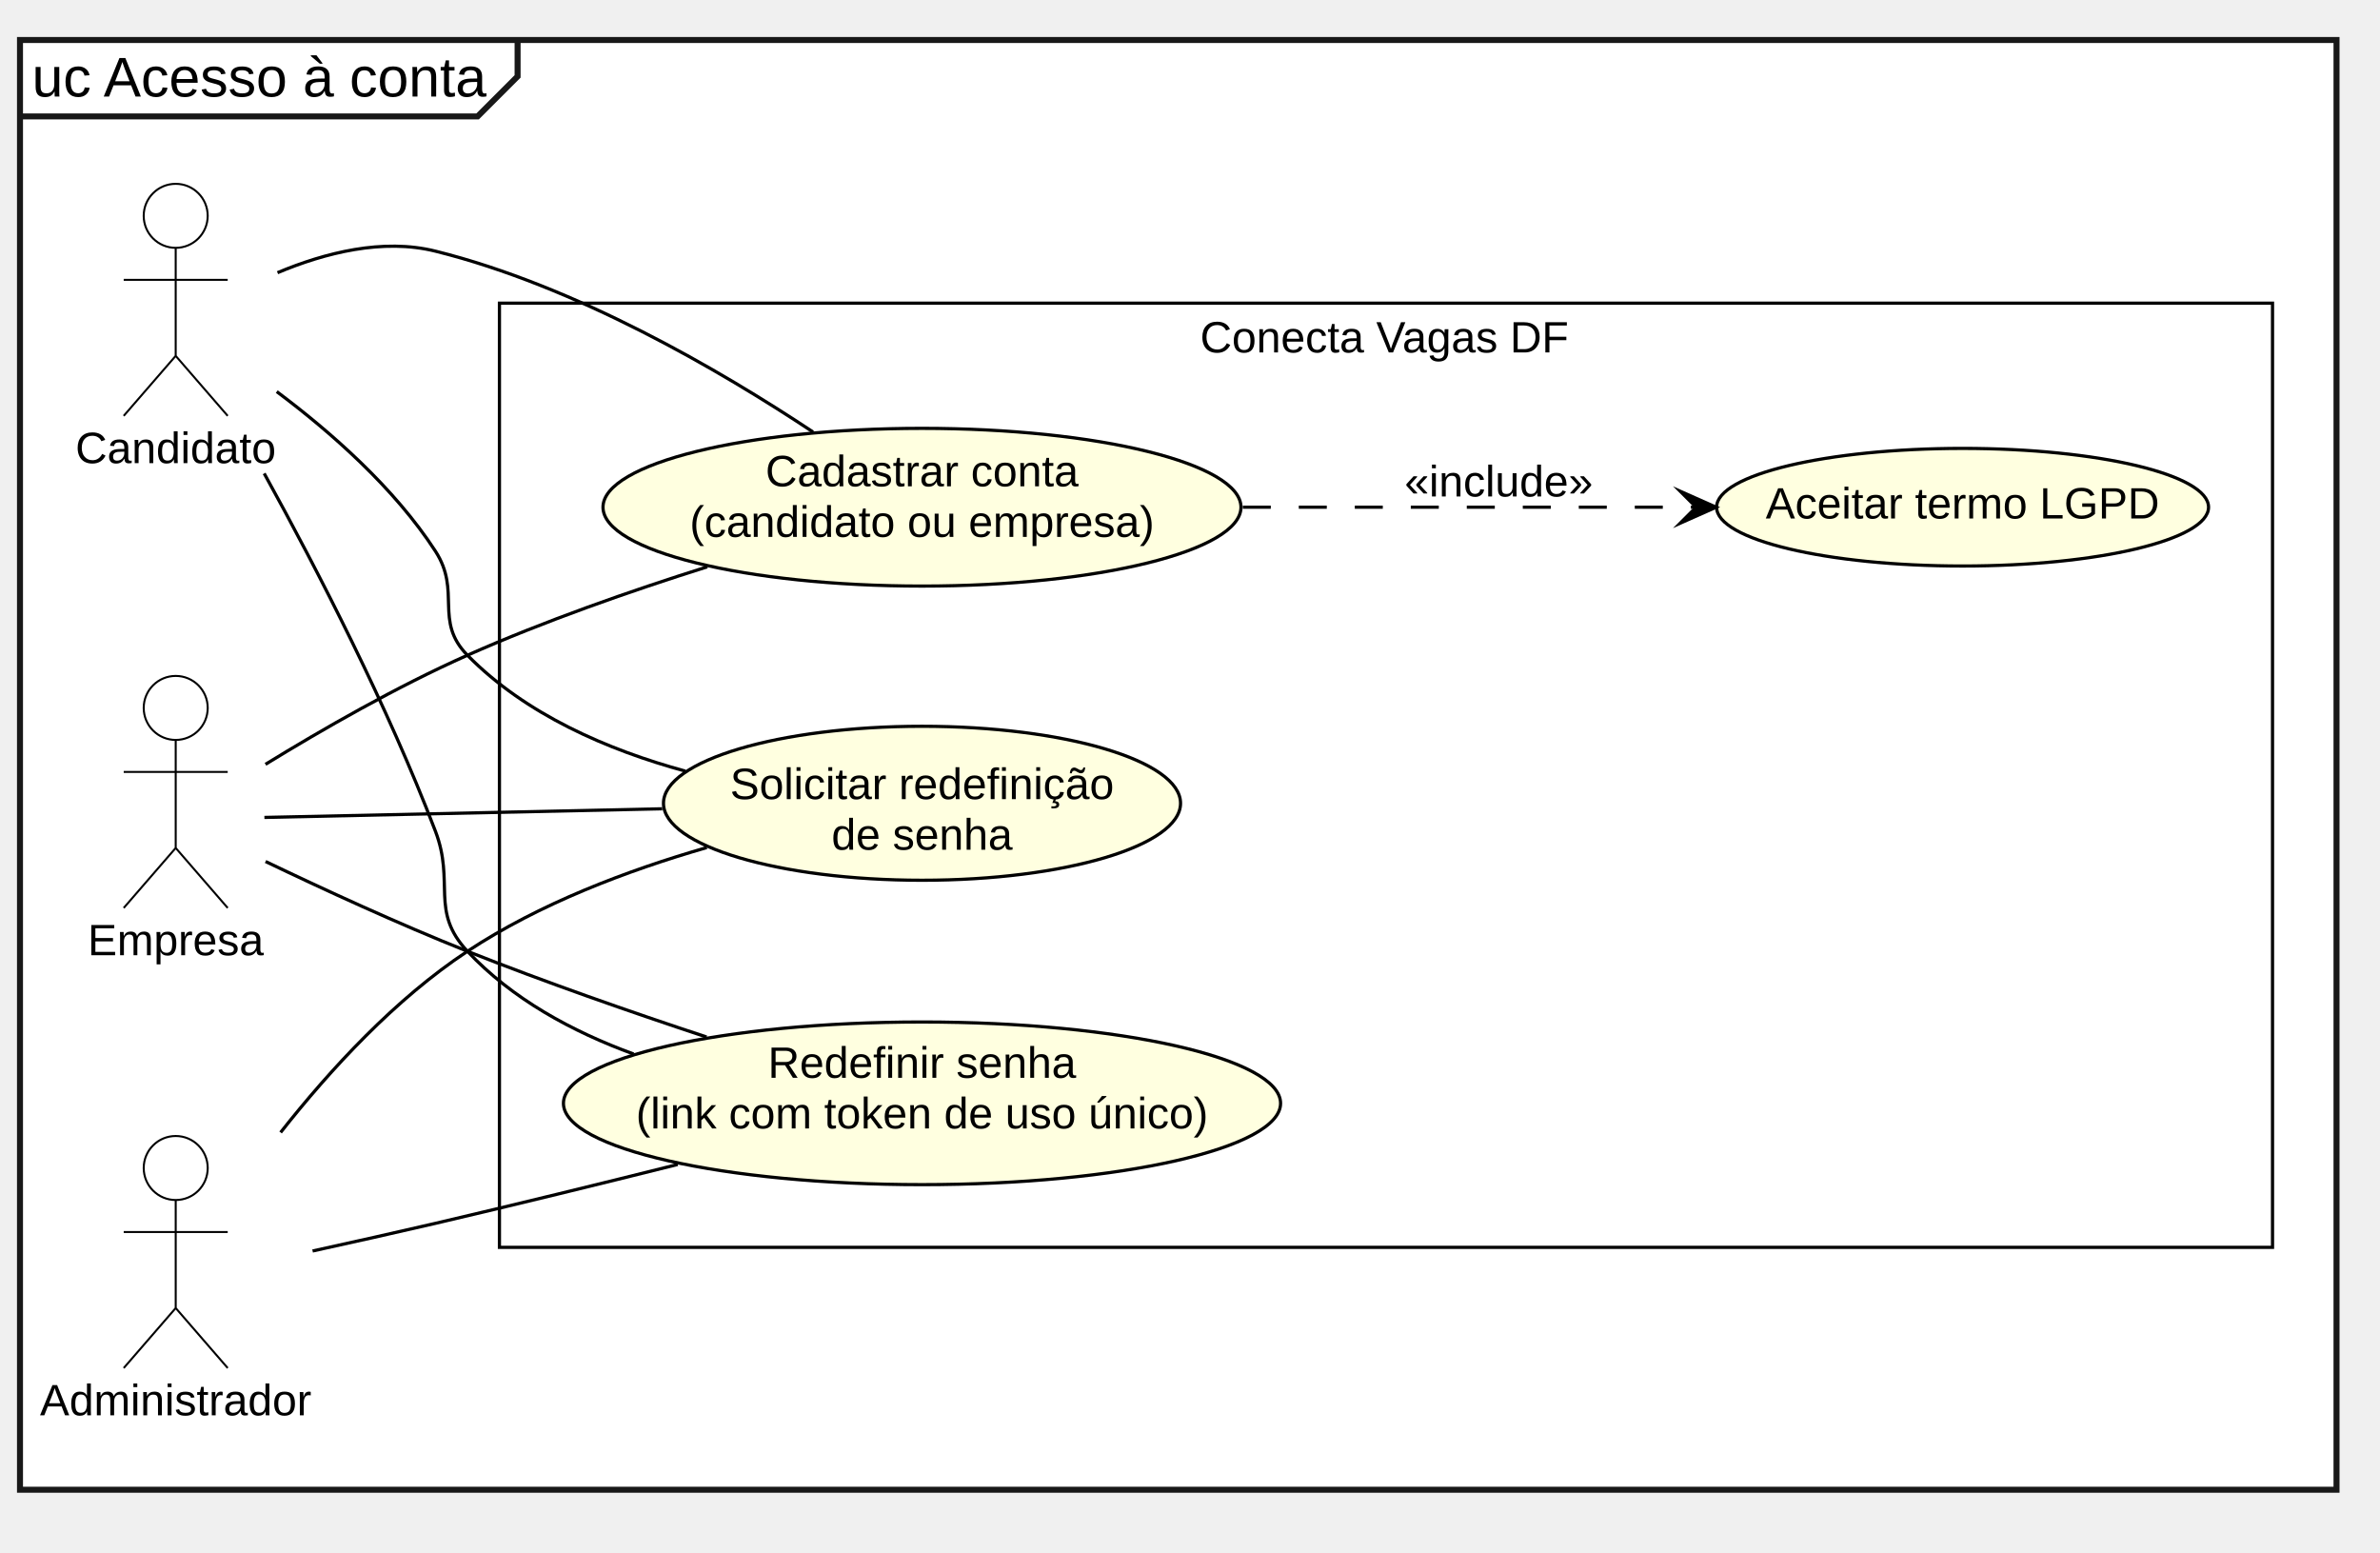
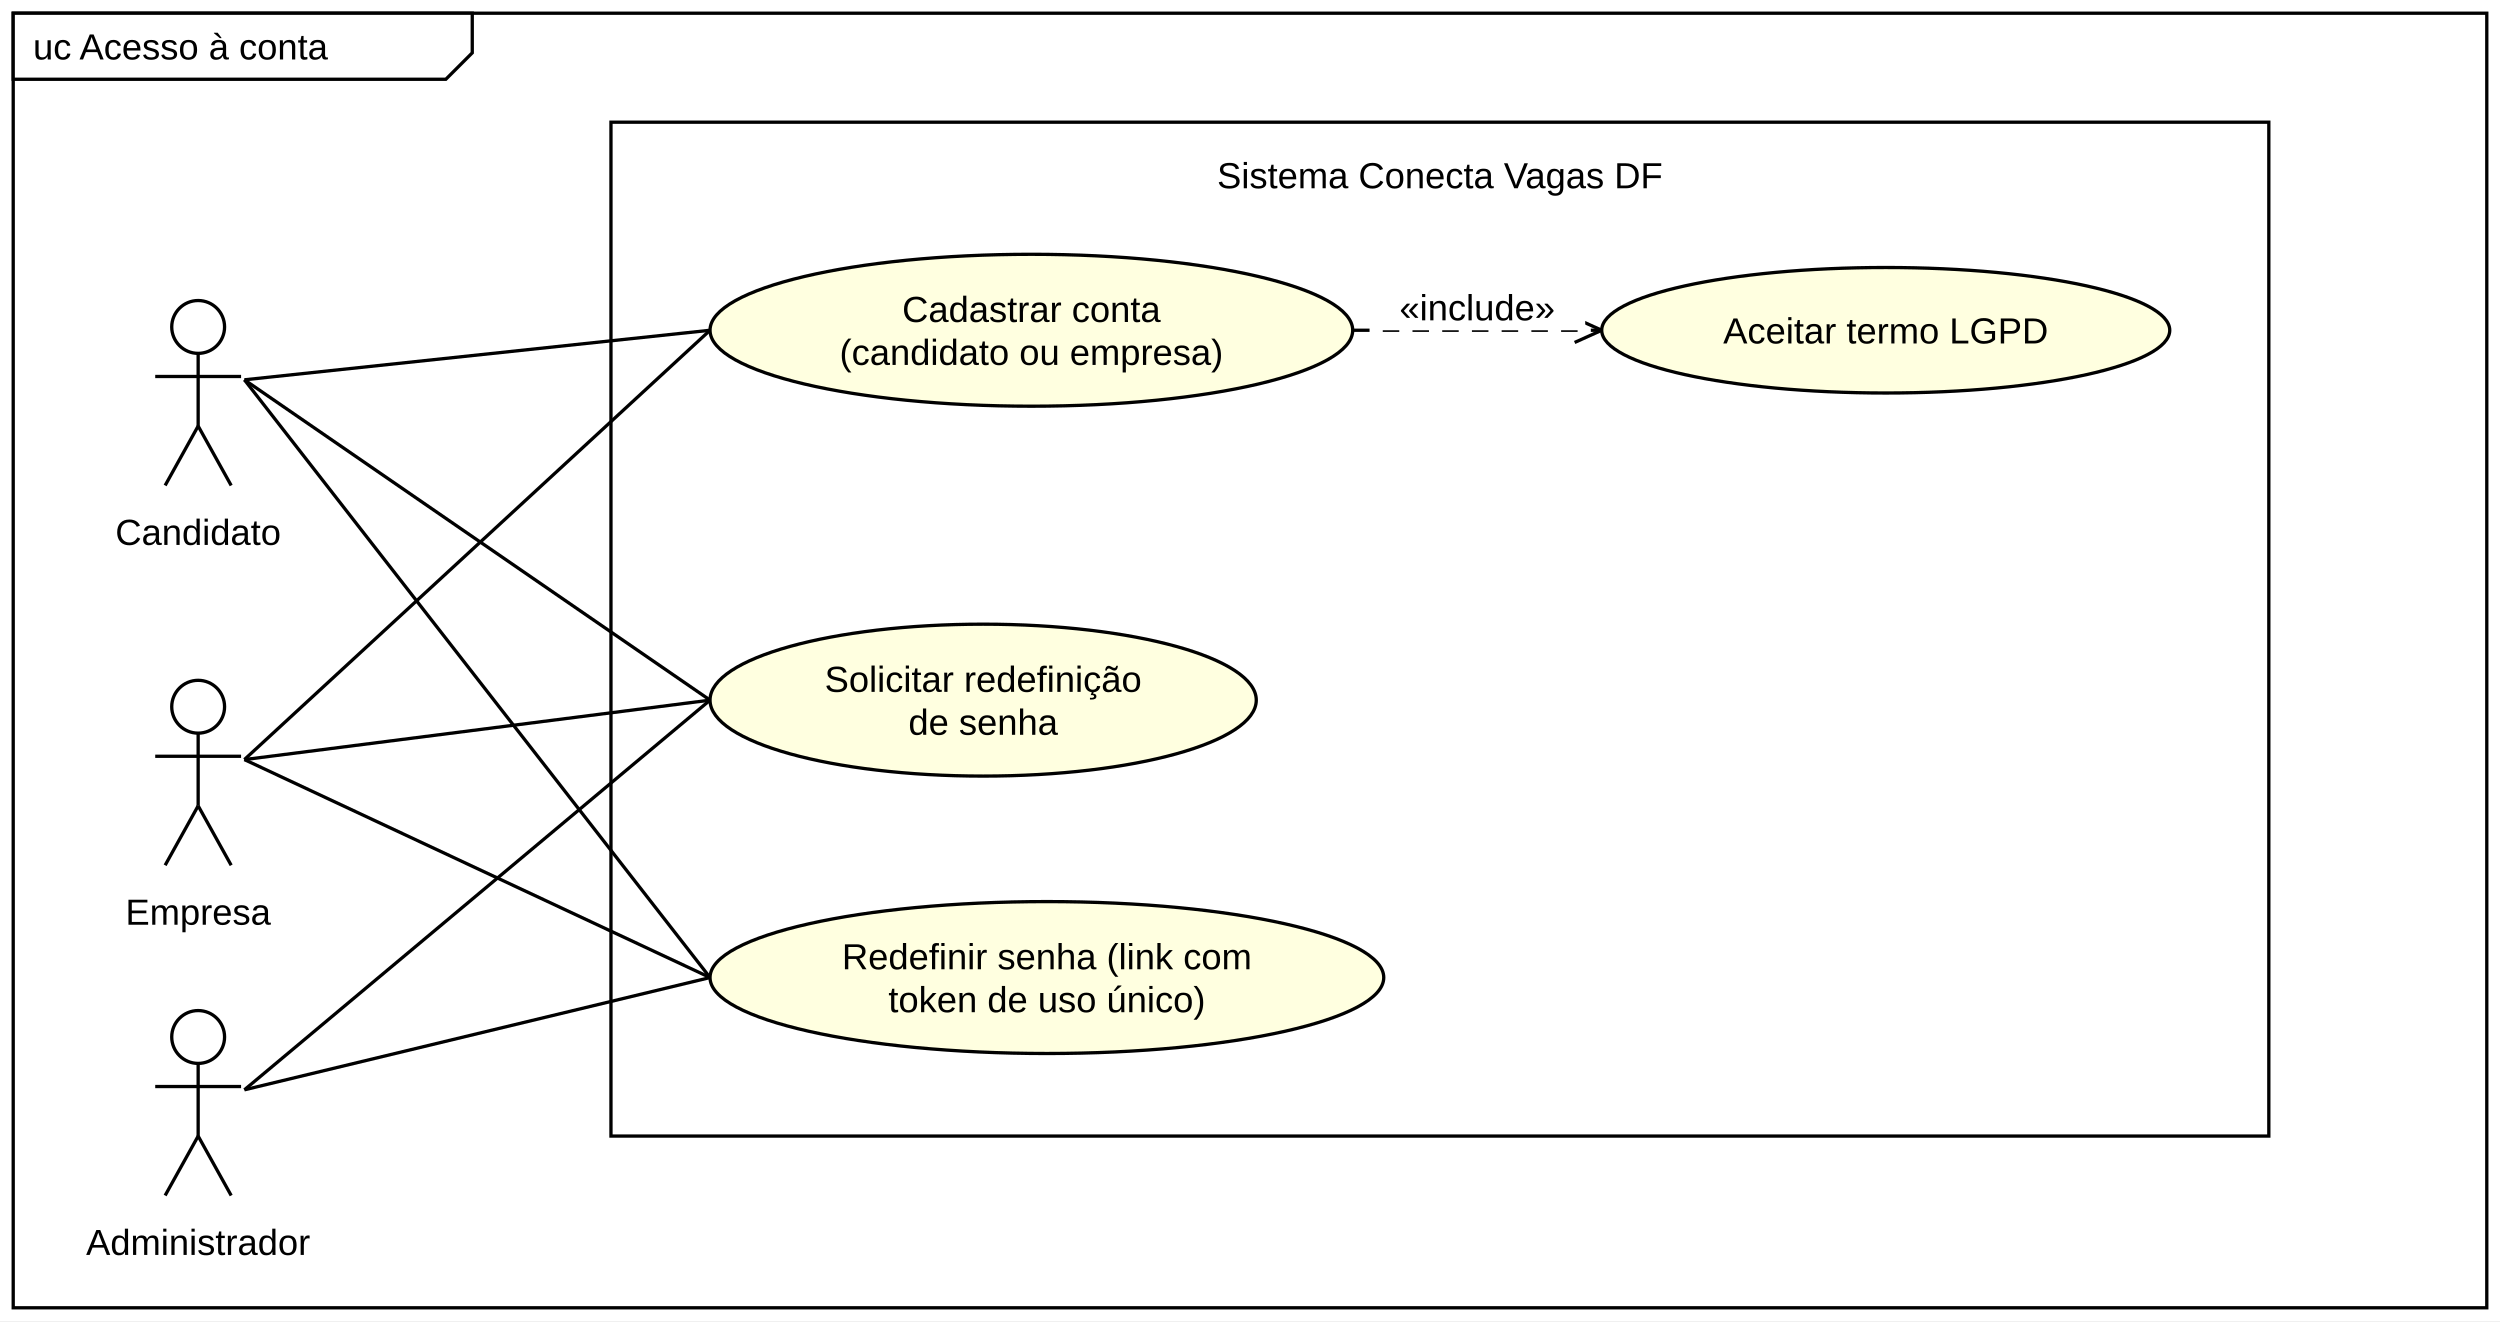
- <svg xmlns="http://www.w3.org/2000/svg" version="1.1" data-diagram-type="DESCRIPTION" style="width:595px;height:388px;background:#FFFFFF;" width="595px" height="388px" viewBox="0 0 595 388" zoomAndPan="magnify" preserveAspectRatio="none" contentStyleType="text/css">
-   <defs />
-   <g font-family="sans-serif" lengthAdjust="spacing">
-     <rect x="5" y="10" width="579.13" height="362.365" fill="#FFF" style="stroke:#181818;stroke-width:1.5;" />
-     <path d="M129.399,10 L129.399,19.099 L119.399,29.099 L5,29.099" style="stroke:#181818;stroke-width:1.5;" fill="none" />
-     <text x="8" y="24.132" fill="#000" font-size="14" textLength="114.399" font-family="Arial">uc Acesso à conta</text>
-     <g class="cluster" data-qualified-name="Conecta Vagas DF" id="ent0004" data-source-line="7">
-       <rect x="124.86" y="75.779" width="443.27" height="236" fill="#FFF" style="stroke:#000;stroke-width:0.8;" />
-       <text x="300.027" y="88.097" fill="#000" font-size="11" textLength="92.936" font-family="Arial">Conecta Vagas DF</text>
-     </g>
-     <g class="entity" data-qualified-name="Conecta Vagas DF.CC" id="ent0005" data-source-line="8">
-       <ellipse cx="230.496" cy="126.78" rx="79.746" ry="19.712" fill="#FFFFE0" style="stroke:#000;stroke-width:0.8;" />
-       <text x="191.365" y="121.553" fill="#000" font-size="11" textLength="78.262" font-family="Arial">Cadastrar conta</text>
-       <text x="172.407" y="134.202" fill="#000" font-size="11" textLength="116.177" font-family="Arial">(candidato ou empresa)</text>
-     </g>
-     <g class="entity" data-qualified-name="Conecta Vagas DF.T" id="ent0006" data-source-line="9">
-       <ellipse cx="490.644" cy="126.778" rx="61.494" ry="14.699" fill="#FFFFE0" style="stroke:#000;stroke-width:0.8;" />
-       <text x="441.434" y="129.602" fill="#000" font-size="11" textLength="98.42" font-family="Arial">Aceitar termo LGPD</text>
-     </g>
-     <g class="entity" data-qualified-name="Conecta Vagas DF.S" id="ent0007" data-source-line="10">
-       <ellipse cx="230.503" cy="200.781" rx="64.633" ry="19.243" fill="#FFFFE0" style="stroke:#000;stroke-width:0.8;" />
-       <text x="182.507" y="199.741" fill="#000" font-size="11" textLength="95.992" font-family="Arial">Solicitar redefinição</text>
-       <text x="207.872" y="212.389" fill="#000" font-size="11" textLength="45.262" font-family="Arial">de senha</text>
-     </g>
-     <g class="entity" data-qualified-name="Conecta Vagas DF.R" id="ent0008" data-source-line="11">
-       <ellipse cx="230.502" cy="275.777" rx="89.642" ry="20.328" fill="#FFFFE0" style="stroke:#000;stroke-width:0.8;" />
-       <text x="191.978" y="269.405" fill="#000" font-size="11" textLength="77.048" font-family="Arial">Redefinir senha</text>
-       <text x="158.967" y="282.054" fill="#000" font-size="11" textLength="143.07" font-family="Arial">(link com token de uso único)</text>
-     </g>
-     <g class="entity" data-qualified-name="C" id="ent0001" data-source-line="4">
-       <ellipse cx="43.925" cy="53.949" rx="8" ry="8" fill="#FFF" style="stroke:#000;stroke-width:0.5;" />
-       <path d="M43.925,61.949 L43.925,88.949 M30.925,69.949 L56.925,69.949 M43.925,88.949 L30.925,103.949 M43.925,88.949 L56.925,103.949" style="stroke:#000;stroke-width:0.5;" fill="none" />
-       <text x="18.85" y="115.767" fill="#000" font-size="11" textLength="50.15" font-family="Arial">Candidato</text>
-     </g>
-     <g class="entity" data-qualified-name="E" id="ent0002" data-source-line="5">
-       <ellipse cx="43.928" cy="176.949" rx="8" ry="8" fill="#FFF" style="stroke:#000;stroke-width:0.5;" />
-       <path d="M43.928,184.949 L43.928,211.949 M30.928,192.949 L56.928,192.949 M43.928,211.949 L30.928,226.949 M43.928,211.949 L56.928,226.949" style="stroke:#000;stroke-width:0.5;" fill="none" />
-       <text x="21.92" y="238.767" fill="#000" font-size="11" textLength="44.016" font-family="Arial">Empresa</text>
-     </g>
-     <g class="entity" data-qualified-name="A" id="ent0003" data-source-line="6">
-       <ellipse cx="43.929" cy="291.949" rx="8" ry="8" fill="#FFF" style="stroke:#000;stroke-width:0.5;" />
-       <path d="M43.929,299.949 L43.929,326.949 M30.929,307.949 L56.929,307.949 M43.929,326.949 L30.929,341.949 M43.929,326.949 L56.929,341.949" style="stroke:#000;stroke-width:0.5;" fill="none" />
-       <text x="10" y="353.767" fill="#000" font-size="11" textLength="67.858" font-family="Arial">Administrador</text>
-     </g>
-     <g class="link" data-entity-1="ent0001" data-entity-2="ent0005" id="lnk9" data-source-line="13" data-link-type="association">
-       <path d="M69.38,68.159 C81.23,63.189 95.71,59.499 108.86,62.779 C143.83,71.479 179.8,92.409 203.26,107.979" style="stroke:#000;stroke-width:0.8;" fill="none" id="C-CC" />
-     </g>
-     <g class="link" data-entity-1="ent0002" data-entity-2="ent0005" id="lnk10" data-source-line="14" data-link-type="association">
-       <path d="M66.37,191.039 C80.37,182.459 99.25,171.589 116.86,163.779 C135.95,155.299 157.62,147.729 176.81,141.679" style="stroke:#000;stroke-width:0.8;" fill="none" id="E-CC" />
-     </g>
-     <g class="link" data-entity-1="ent0001" data-entity-2="ent0007" id="lnk11" data-source-line="15" data-link-type="association">
-       <path d="M69.19,97.889 C82.61,107.929 98.59,121.929 108.86,137.779 C115.43,147.919 108.39,155.149 116.86,163.779 C131.35,178.539 151.82,187.419 171.35,192.749" style="stroke:#000;stroke-width:0.8;" fill="none" id="C-S" />
-     </g>
-     <g class="link" data-entity-1="ent0002" data-entity-2="ent0007" id="lnk12" data-source-line="16" data-link-type="association">
-       <path d="M66.1,204.319 C90.25,203.789 130.87,202.909 165.57,202.159" style="stroke:#000;stroke-width:0.8;" fill="none" id="E-S" />
-     </g>
-     <g class="link" data-entity-1="ent0003" data-entity-2="ent0007" id="lnk13" data-source-line="17" data-link-type="association">
-       <path d="M70.15,283.059 C82.62,267.239 98.85,249.679 116.86,237.779 C134.8,225.909 156.87,217.569 176.7,211.849" style="stroke:#000;stroke-width:0.8;" fill="none" id="A-S" />
-     </g>
-     <g class="link" data-entity-1="ent0001" data-entity-2="ent0008" id="lnk14" data-source-line="18" data-link-type="association">
-       <path d="M66.05,118.339 C79.65,142.999 96.95,176.609 108.86,207.779 C113.78,220.669 107.42,227.709 116.86,237.779 C128.01,249.669 143,257.839 158.41,263.459" style="stroke:#000;stroke-width:0.8;" fill="none" id="C-R" />
-     </g>
-     <g class="link" data-entity-1="ent0002" data-entity-2="ent0008" id="lnk15" data-source-line="19" data-link-type="association">
-       <path d="M66.39,215.339 C80.56,222.129 99.62,230.929 116.86,237.779 C136.14,245.429 157.64,252.929 176.65,259.209" style="stroke:#000;stroke-width:0.8;" fill="none" id="E-R" />
-     </g>
-     <g class="link" data-entity-1="ent0003" data-entity-2="ent0008" id="lnk16" data-source-line="20" data-link-type="association">
-       <path d="M78.15,312.689 C88.04,310.519 98.9,308.099 108.86,305.779 C128.61,301.159 150.13,295.889 169.44,291.059" style="stroke:#000;stroke-width:0.8;" fill="none" id="A-R" />
-     </g>
-     <g class="link" data-entity-1="ent0005" data-entity-2="ent0006" id="lnk17" data-source-line="21" data-link-type="dependency">
-       <path d="M310.7,126.779 C348.79,126.779 388.73,126.779 424.04,126.779" style="stroke:#000;stroke-width:0.8;stroke-dasharray:7,7;" fill="none" id="CC-to-T" />
-       <polygon points="429.04,126.779,420.04,122.779,424.04,126.779,420.04,130.779,429.04,126.779" fill="#000" style="stroke:#000;stroke-width:0.8;stroke-linejoin:miter;stroke-miterlimit:10;" />
-       <text x="351.14" y="124.097" fill="#000" font-size="11" textLength="47.094" font-family="Arial">«include»</text>
-     </g>
+ <svg xmlns="http://www.w3.org/2000/svg" width="757" height="400" viewBox="0 0 757 400">
+   <rect x="0" y="0" width="757" height="400" fill="#fff" />
+   <rect x="4" y="4" width="749" height="392" fill="none" stroke="#000" stroke-width="1" />
+   <polygon points="4,4 143,4 143,16 135,24 4,24" fill="#fff" stroke="#000" stroke-width="1" />
+   <text x="10" y="18" font-family="Arial, Helvetica, sans-serif" font-size="11" text-anchor="start">uc Acesso à conta</text>
+   <rect x="185" y="37" width="502" height="307" fill="#fff" stroke="#000" stroke-width="1" />
+   <text x="436" y="57" font-family="Arial, Helvetica, sans-serif" font-size="11" text-anchor="middle">Sistema Conecta Vagas DF</text>
+   <line x1="74" y1="115" x2="215" y2="100" stroke="#000" stroke-width="1" />
+   <line x1="74" y1="230" x2="215" y2="100" stroke="#000" stroke-width="1" />
+   <line x1="74" y1="115" x2="215" y2="212" stroke="#000" stroke-width="1" />
+   <line x1="74" y1="230" x2="215" y2="212" stroke="#000" stroke-width="1" />
+   <line x1="74" y1="330" x2="215" y2="212" stroke="#000" stroke-width="1" />
+   <line x1="74" y1="115" x2="215" y2="296" stroke="#000" stroke-width="1" />
+   <line x1="74" y1="230" x2="215" y2="296" stroke="#000" stroke-width="1" />
+   <line x1="74" y1="330" x2="215" y2="296" stroke="#000" stroke-width="1" />
+   <line x1="409.7" y1="100" x2="485" y2="100" stroke="#000" stroke-width="1" stroke-dasharray="5,4" />
+   <polyline points="476.8,103.7 485,100 476.8,96.3" fill="none" stroke="#000" stroke-width="1" />
+   <rect x="415" y="87" width="65" height="13" fill="#fff" />
+   <text x="447.3" y="97" font-family="Arial, Helvetica, sans-serif" font-size="11" text-anchor="middle">«include»</text>
+   <ellipse cx="312.3" cy="100" rx="97.3" ry="23" fill="#FFFFE0" stroke="#000" stroke-width="1" />
+   <text x="312.3" y="97.5" font-family="Arial, Helvetica, sans-serif" font-size="11" text-anchor="middle">Cadastrar conta</text>
+   <text x="312.3" y="110.5" font-family="Arial, Helvetica, sans-serif" font-size="11" text-anchor="middle">(candidato ou empresa)</text>
+   <ellipse cx="571" cy="100" rx="86" ry="19" fill="#FFFFE0" stroke="#000" stroke-width="1" />
+   <text x="571" y="104" font-family="Arial, Helvetica, sans-serif" font-size="11" text-anchor="middle">Aceitar termo LGPD</text>
+   <ellipse cx="297.7" cy="212" rx="82.7" ry="23" fill="#FFFFE0" stroke="#000" stroke-width="1" />
+   <text x="297.7" y="209.5" font-family="Arial, Helvetica, sans-serif" font-size="11" text-anchor="middle">Solicitar redefinição</text>
+   <text x="297.7" y="222.5" font-family="Arial, Helvetica, sans-serif" font-size="11" text-anchor="middle">de senha</text>
+   <ellipse cx="317" cy="296" rx="102" ry="23" fill="#FFFFE0" stroke="#000" stroke-width="1" />
+   <text x="317" y="293.5" font-family="Arial, Helvetica, sans-serif" font-size="11" text-anchor="middle">Redefinir senha (link com</text>
+   <text x="317" y="306.5" font-family="Arial, Helvetica, sans-serif" font-size="11" text-anchor="middle">token de uso único)</text>
+   <g stroke="#000" stroke-width="1" fill="none">
+     <circle cx="60" cy="99" r="8" fill="#fff" />
+     <line x1="60" y1="107" x2="60" y2="129" />
+     <line x1="47" y1="114" x2="73" y2="114" />
+     <line x1="60" y1="129" x2="50" y2="147" />
+     <line x1="60" y1="129" x2="70" y2="147" />
  </g>
+   <text x="60" y="165" font-family="Arial, Helvetica, sans-serif" font-size="11" text-anchor="middle">Candidato</text>
+   <g stroke="#000" stroke-width="1" fill="none">
+     <circle cx="60" cy="214" r="8" fill="#fff" />
+     <line x1="60" y1="222" x2="60" y2="244" />
+     <line x1="47" y1="229" x2="73" y2="229" />
+     <line x1="60" y1="244" x2="50" y2="262" />
+     <line x1="60" y1="244" x2="70" y2="262" />
+   </g>
+   <text x="60" y="280" font-family="Arial, Helvetica, sans-serif" font-size="11" text-anchor="middle">Empresa</text>
+   <g stroke="#000" stroke-width="1" fill="none">
+     <circle cx="60" cy="314" r="8" fill="#fff" />
+     <line x1="60" y1="322" x2="60" y2="344" />
+     <line x1="47" y1="329" x2="73" y2="329" />
+     <line x1="60" y1="344" x2="50" y2="362" />
+     <line x1="60" y1="344" x2="70" y2="362" />
+   </g>
+   <text x="60" y="380" font-family="Arial, Helvetica, sans-serif" font-size="11" text-anchor="middle">Administrador</text>
</svg>
